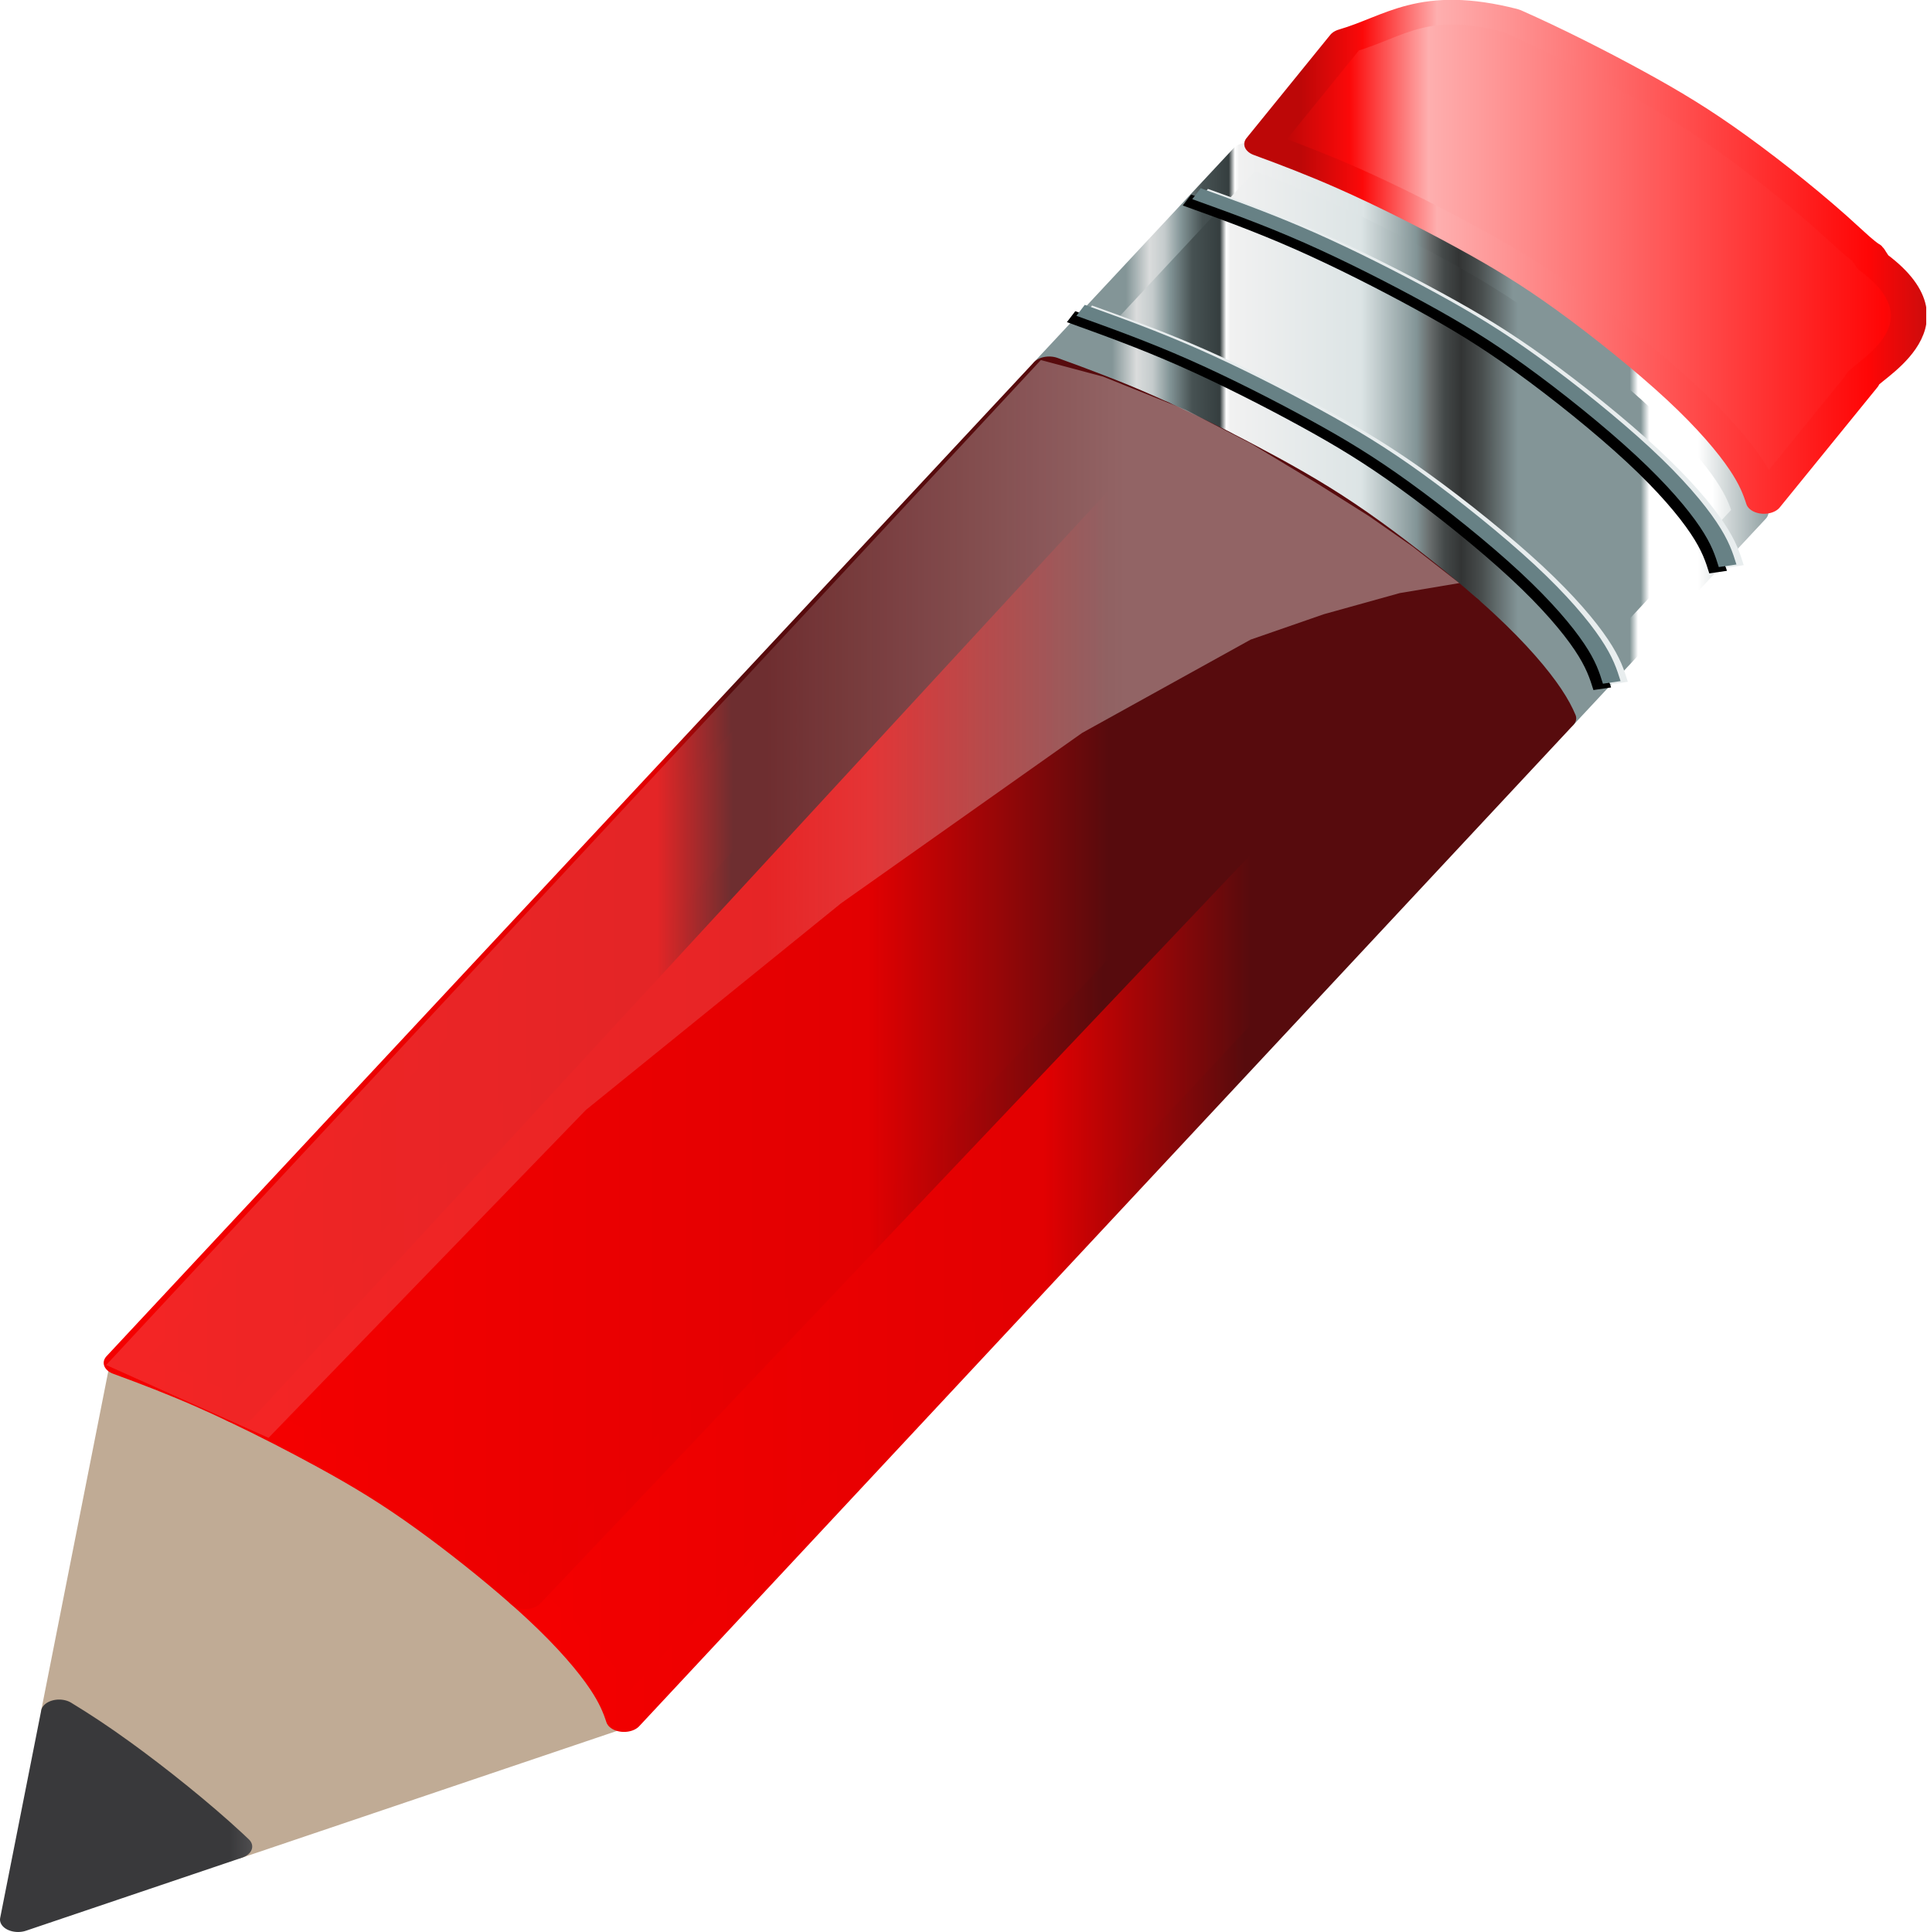
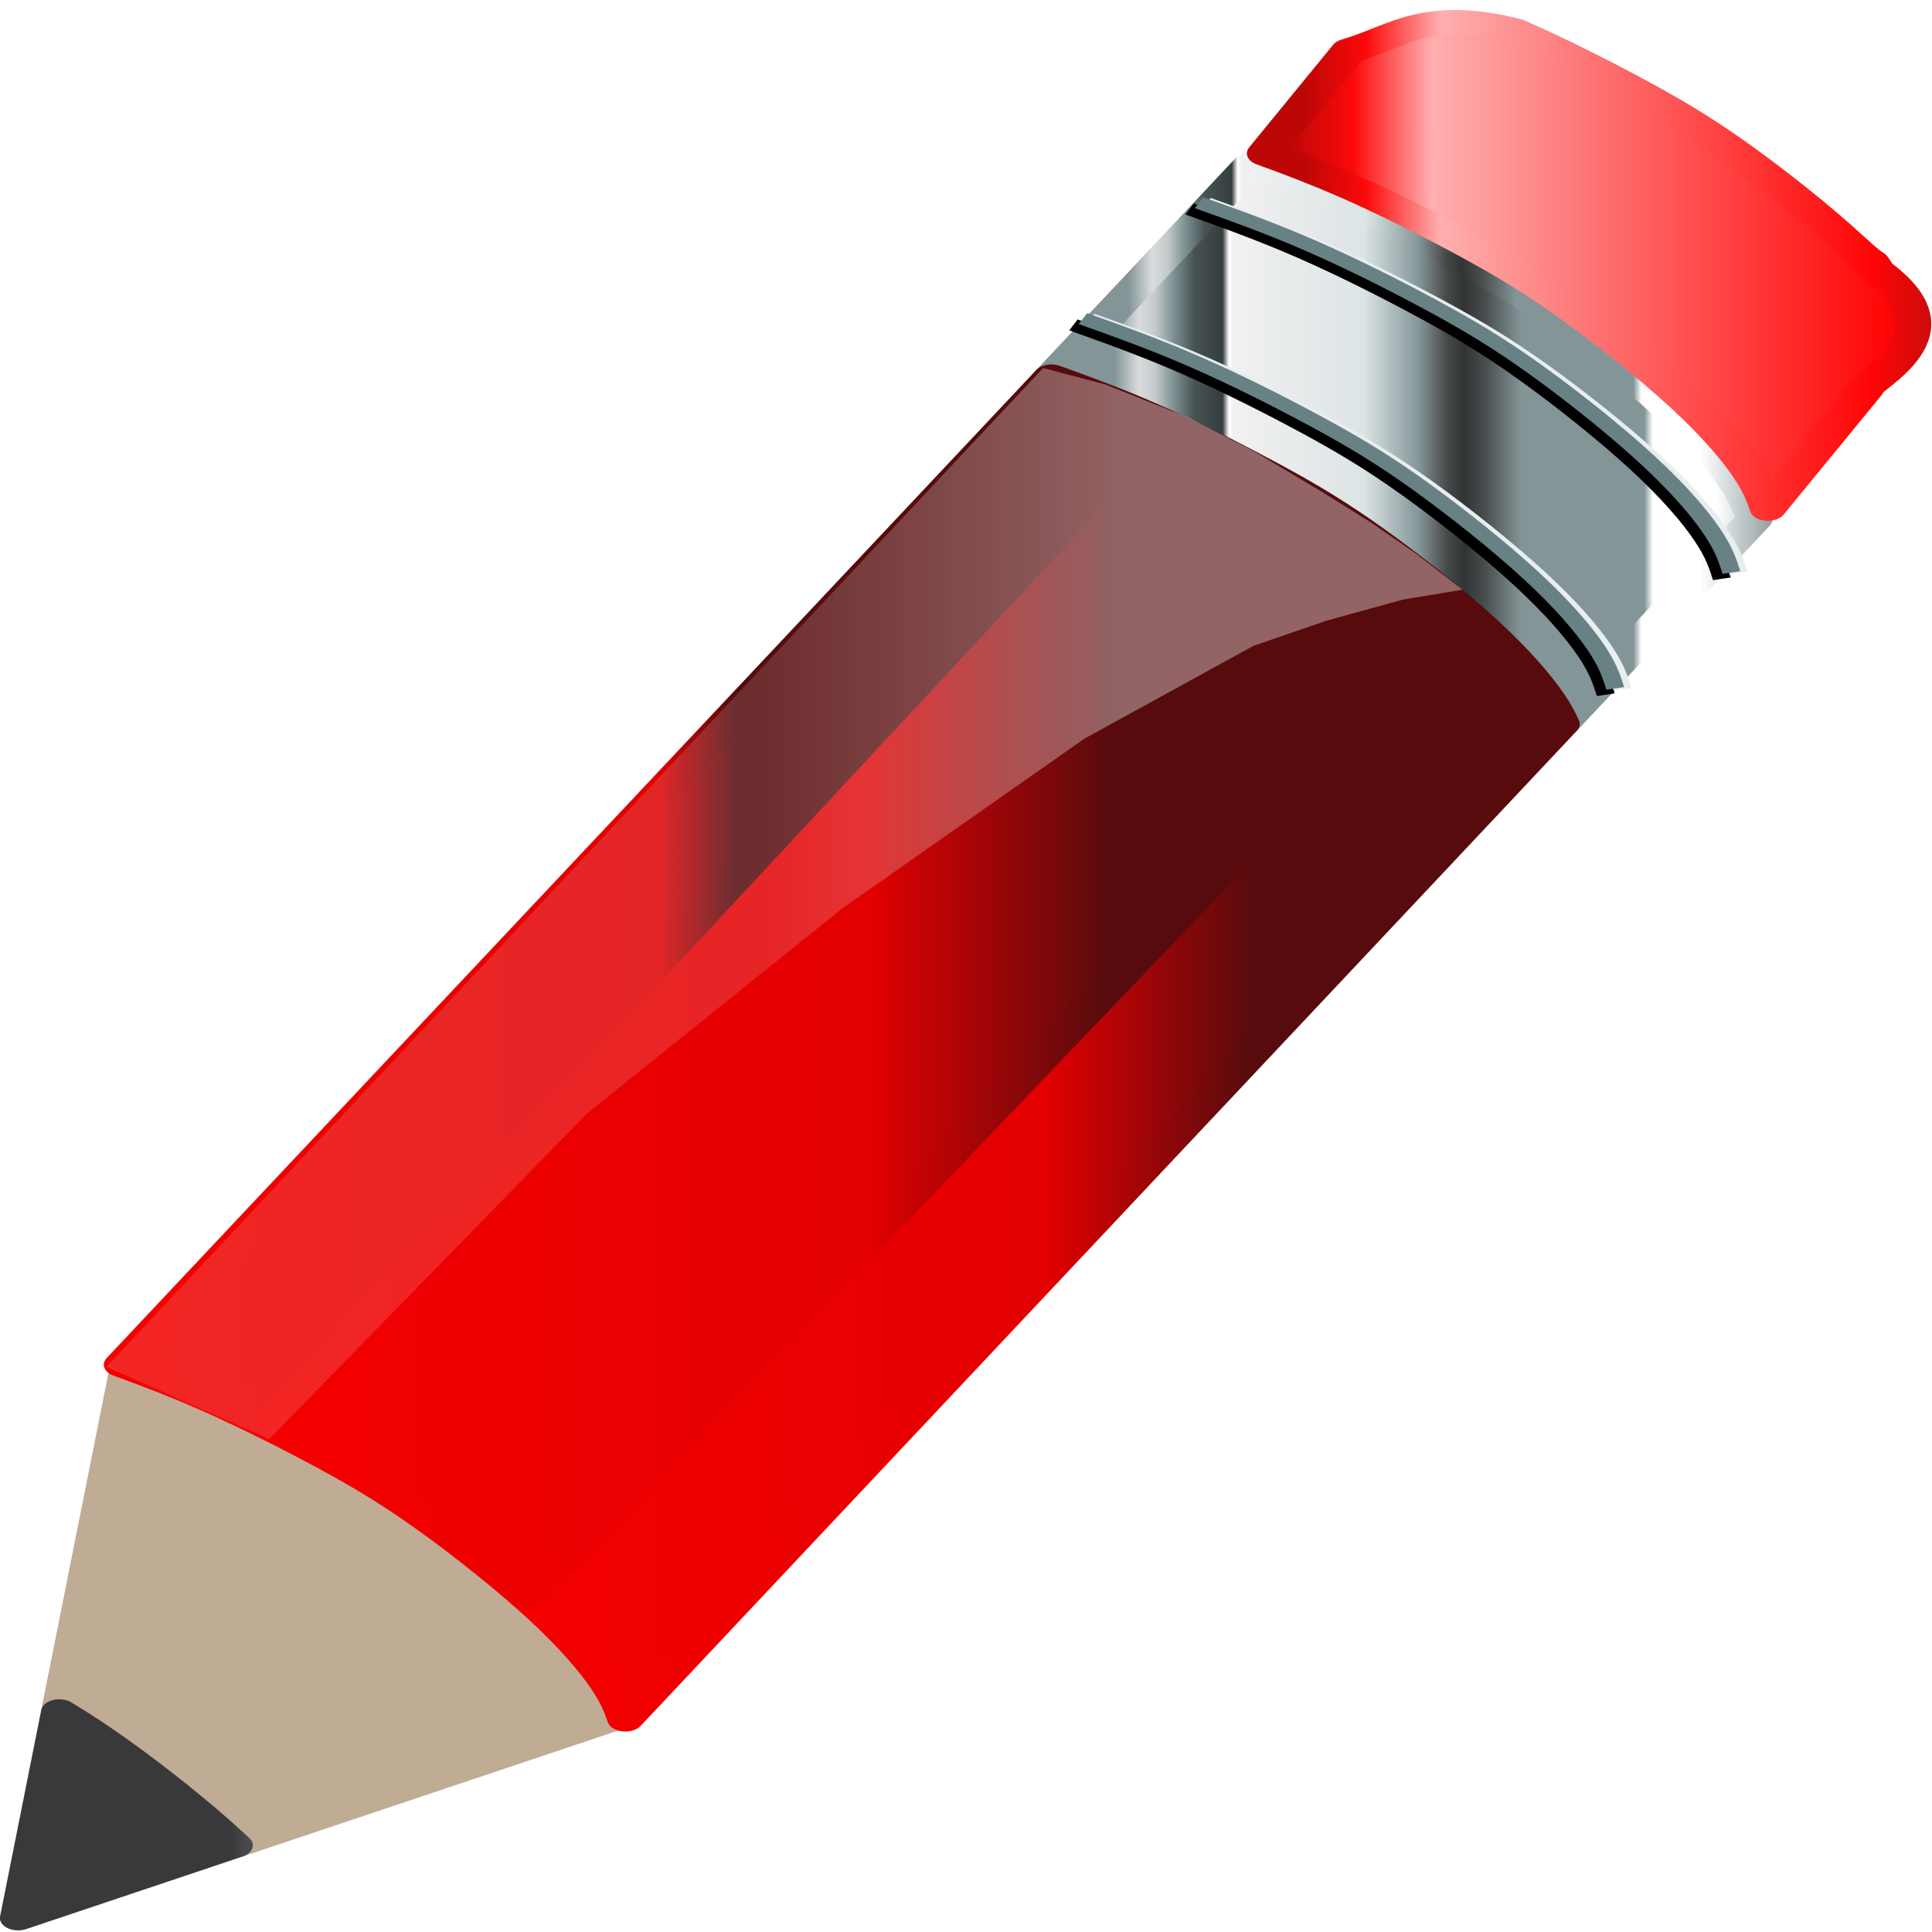
- <svg xmlns="http://www.w3.org/2000/svg" x="0" y="0" width="48" height="48.154" overflow="hidden" viewBox="0, 0, 47.961, 48.115" preserveAspectRatio="xMidYMid" font-size="0px" id="svg" xml:space="preserve" version="1.1">
-   <g stroke-width="1" transform="matrix(0.4493786, 0, 0, 0.3080238, -7.339858E-06, -0.0031337)" id="g205" xml:space="preserve">
-     <linearGradient x1="36.584" y1="122.994" x2="71.834" y2="122.994" gradientUnits="userSpaceOnUse" gradientTransform="matrix(0.8997998, 0, 0, 1.111376, 0.00538801, -2.445355)" id="SVGID_Stroke1_" xml:space="preserve">
+ <svg xmlns="http://www.w3.org/2000/svg" x="0" y="0" width="48" height="48" overflow="hidden" viewBox="0, 0, 48, 48" preserveAspectRatio="xMidYMid" font-size="0px" id="svg" xml:space="preserve" version="1.1">
+   <g stroke-width="1.004" transform="matrix(0.4493786, 0, 0, 0.3054036, -7.339858E-06, 0.2499006)" id="g205" xml:space="preserve">
+     <linearGradient x1="36.584" y1="122.994" x2="71.834" y2="122.994" gradientUnits="userSpaceOnUse" gradientTransform="matrix(0.8997998, 0, 0, 1.120911, 0.00538801, -3.294859)" id="SVGID_Stroke1_" xml:space="preserve">
      <stop offset="21.121%" stop-color="#C0AB95" stop-opacity="1" id="stop2" xml:space="preserve" />
      <stop offset="57.328%" stop-color="#F2D7BA" stop-opacity="1" id="stop4" xml:space="preserve" />
      <stop offset="84.052%" stop-color="#C0AB95" stop-opacity="1" id="stop6" xml:space="preserve" />
    </linearGradient>
-     <linearGradient x1="37.597" y1="123.308" x2="75.055" y2="123.308" gradientUnits="userSpaceOnUse" gradientTransform="matrix(0.8997998, 0, 0, 1.111376, 0.00538801, -2.445355)" id="SVGID_Fill1_" xml:space="preserve">
+     <linearGradient x1="37.597" y1="123.308" x2="75.055" y2="123.308" gradientUnits="userSpaceOnUse" gradientTransform="matrix(0.8997998, 0, 0, 1.120911, 0.00538801, -3.294859)" id="SVGID_Fill1_" xml:space="preserve">
      <stop offset="21.121%" stop-color="#C0AB95" stop-opacity="1" id="stop9" xml:space="preserve" />
      <stop offset="57.328%" stop-color="#F2D7BA" stop-opacity="1" id="stop11" xml:space="preserve" />
      <stop offset="84.052%" stop-color="#C0AB95" stop-opacity="1" id="stop13" xml:space="preserve" />
    </linearGradient>
-     <path d="M6.455 141.513 C8.457 143.623 10.854 146.428 12.627 148.83 C12.746 148.99 12.861 149.15 12.975 149.307 L34.303 138.784 C34.132 138.069 33.893 137.277 33.397 136.198 C32.723 134.731 31.574 132.733 29.801 130.331 C28.028 127.93 25.631 125.125 23.63 123.014 C21.628 120.903 20.021 119.486 17.996 117.871 C15.97 116.256 13.524 114.441 11.295 113.004 C9.808 112.046 8.416 111.256 7.057 110.521 L3.276 138.423 C4.308 139.338 5.318 140.313 6.455 141.513 z" stroke="url(#SVGID_Stroke1_)" stroke-width="2" stroke-linejoin="round" id="path16" xml:space="preserve" connector-curvature="0" style="fill:url(#SVGID_Fill1_);" />
-     <linearGradient x1="14.729" y1="129.555" x2="30.21" y2="129.555" gradientUnits="userSpaceOnUse" gradientTransform="matrix(0.8622764, 0, 0, 1.159739, 0.00538801, -2.445355)" id="SVGID_Stroke2_" xml:space="preserve">
+     <path d="M6.455 141.513 C8.457 143.623 10.854 146.428 12.627 148.83 C12.746 148.99 12.861 149.15 12.975 149.307 L34.303 138.784 C34.132 138.069 33.893 137.277 33.397 136.198 C32.723 134.731 31.574 132.733 29.801 130.331 C28.028 127.93 25.631 125.125 23.63 123.014 C21.628 120.903 20.021 119.486 17.996 117.871 C15.97 116.256 13.524 114.441 11.295 113.004 C9.808 112.046 8.416 111.256 7.057 110.521 L3.276 138.423 C4.308 139.338 5.318 140.313 6.455 141.513 z" stroke="url(#SVGID_Stroke1_)" stroke-width="2.009" stroke-linejoin="round" id="path16" xml:space="preserve" connector-curvature="0" style="fill:url(#SVGID_Fill1_);" />
+     <linearGradient x1="14.729" y1="129.555" x2="30.21" y2="129.555" gradientUnits="userSpaceOnUse" gradientTransform="matrix(0.8622764, 0, 0, 1.169689, 0.00538801, -3.294859)" id="SVGID_Stroke2_" xml:space="preserve">
      <stop offset="0%" stop-color="#39393B" stop-opacity="1" id="stop18" xml:space="preserve" />
      <stop offset="52.586%" stop-color="#AFABAB" stop-opacity="1" id="stop20" xml:space="preserve" />
      <stop offset="100%" stop-color="#39393B" stop-opacity="1" id="stop22" xml:space="preserve" />
    </linearGradient>
-     <linearGradient x1="15.836" y1="129.906" x2="33.779" y2="129.906" gradientUnits="userSpaceOnUse" gradientTransform="matrix(0.8622764, 0, 0, 1.159739, 0.00538801, -2.445355)" id="SVGID_Fill2_" xml:space="preserve">
+     <linearGradient x1="15.836" y1="129.906" x2="33.779" y2="129.906" gradientUnits="userSpaceOnUse" gradientTransform="matrix(0.8622764, 0, 0, 1.169689, 0.00538801, -3.294859)" id="SVGID_Fill2_" xml:space="preserve">
      <stop offset="0%" stop-color="#39393B" stop-opacity="1" id="stop25" xml:space="preserve" />
      <stop offset="53.448%" stop-color="#AFABAB" stop-opacity="1" id="stop27" xml:space="preserve" />
      <stop offset="100%" stop-color="#39393B" stop-opacity="1" id="stop29" xml:space="preserve" />
    </linearGradient>
-     <path d="M3.276 138.423 L1 155.215 L12.975 149.307 C12.861 149.15 12.746 148.99 12.627 148.83 C10.854 146.428 8.457 143.623 6.455 141.513 C5.318 140.313 4.308 139.338 3.276 138.423 z" stroke="url(#SVGID_Stroke2_)" stroke-width="2" stroke-linejoin="round" id="path32" xml:space="preserve" connector-curvature="0" style="fill:url(#SVGID_Fill2_);" />
-     <linearGradient x1="65.245" y1="23.113" x2="106.79" y2="23.113" gradientUnits="userSpaceOnUse" gradientTransform="matrix(0.9268574, 0, 0, 1.078931, 0.00538801, -2.445355)" id="SVGID_Stroke3_" xml:space="preserve">
+     <path d="M3.276 138.423 L1 155.215 L12.975 149.307 C12.861 149.15 12.746 148.99 12.627 148.83 C10.854 146.428 8.457 143.623 6.455 141.513 C5.318 140.313 4.308 139.338 3.276 138.423 z" stroke="url(#SVGID_Stroke2_)" stroke-width="2.009" stroke-linejoin="round" id="path32" xml:space="preserve" connector-curvature="0" style="fill:url(#SVGID_Fill2_);" />
+     <linearGradient x1="65.245" y1="23.113" x2="106.79" y2="23.113" gradientUnits="userSpaceOnUse" gradientTransform="matrix(0.9268574, 0, 0, 1.088188, 0.00538801, -3.294859)" id="SVGID_Stroke3_" xml:space="preserve">
      <stop offset="4.978%" stop-color="#839597" stop-opacity="1" id="stop34" xml:space="preserve" />
      <stop offset="8.346%" stop-color="#DADCDC" stop-opacity="1" id="stop36" xml:space="preserve" />
      <stop offset="10.542%" stop-color="#C4CBCC" stop-opacity="1" id="stop38" xml:space="preserve" />
      <stop offset="12.884%" stop-color="#839597" stop-opacity="1" id="stop40" xml:space="preserve" />
      <stop offset="15.959%" stop-color="#475253" stop-opacity="1" id="stop42" xml:space="preserve" />
      <stop offset="19.766%" stop-color="#353E3F" stop-opacity="1" id="stop44" xml:space="preserve" />
      <stop offset="20.644%" stop-color="#FFFFFF" stop-opacity="1" id="stop46" xml:space="preserve" />
      <stop offset="21.23%" stop-color="#F1F1F1" stop-opacity="1" id="stop48" xml:space="preserve" />
      <stop offset="39.092%" stop-color="#DCE4E5" stop-opacity="1" id="stop50" xml:space="preserve" />
      <stop offset="46.706%" stop-color="#839597" stop-opacity="1" id="stop52" xml:space="preserve" />
      <stop offset="48.609%" stop-color="#676C6C" stop-opacity="1" id="stop54" xml:space="preserve" />
      <stop offset="50.512%" stop-color="#444949" stop-opacity="1" id="stop56" xml:space="preserve" />
      <stop offset="52.855%" stop-color="#323434" stop-opacity="1" id="stop58" xml:space="preserve" />
      <stop offset="55.637%" stop-color="#484D4D" stop-opacity="1" id="stop60" xml:space="preserve" />
      <stop offset="60.615%" stop-color="#839597" stop-opacity="1" id="stop62" xml:space="preserve" />
      <stop offset="77.452%" stop-color="#839597" stop-opacity="1" id="stop64" xml:space="preserve" />
      <stop offset="78.624%" stop-color="#FFFFFF" stop-opacity="1" id="stop66" xml:space="preserve" />
      <stop offset="87.262%" stop-color="#FFFFFF" stop-opacity="1" id="stop68" xml:space="preserve" />
      <stop offset="98.536%" stop-color="#839597" stop-opacity="1" id="stop70" xml:space="preserve" />
    </linearGradient>
-     <linearGradient x1="64.297" y1="22.691" x2="107.912" y2="22.691" gradientUnits="userSpaceOnUse" gradientTransform="matrix(0.9268574, 0, 0, 1.078931, 0.00538801, -2.445355)" id="SVGID_Fill3_" xml:space="preserve">
+     <linearGradient x1="64.297" y1="22.691" x2="107.912" y2="22.691" gradientUnits="userSpaceOnUse" gradientTransform="matrix(0.9268574, 0, 0, 1.088188, 0.00538801, -3.294859)" id="SVGID_Fill3_" xml:space="preserve">
      <stop offset="4.978%" stop-color="#839597" stop-opacity="1" id="stop73" xml:space="preserve" />
      <stop offset="8.346%" stop-color="#DADCDC" stop-opacity="1" id="stop75" xml:space="preserve" />
      <stop offset="10.542%" stop-color="#C4CBCC" stop-opacity="1" id="stop77" xml:space="preserve" />
      <stop offset="12.884%" stop-color="#839597" stop-opacity="1" id="stop79" xml:space="preserve" />
      <stop offset="15.959%" stop-color="#475253" stop-opacity="1" id="stop81" xml:space="preserve" />
      <stop offset="19.766%" stop-color="#353E3F" stop-opacity="1" id="stop83" xml:space="preserve" />
      <stop offset="20.644%" stop-color="#FFFFFF" stop-opacity="1" id="stop85" xml:space="preserve" />
      <stop offset="21.23%" stop-color="#F1F1F1" stop-opacity="1" id="stop87" xml:space="preserve" />
      <stop offset="39.092%" stop-color="#DCE4E5" stop-opacity="1" id="stop89" xml:space="preserve" />
      <stop offset="46.706%" stop-color="#839597" stop-opacity="1" id="stop91" xml:space="preserve" />
      <stop offset="48.609%" stop-color="#676C6C" stop-opacity="1" id="stop93" xml:space="preserve" />
      <stop offset="50.512%" stop-color="#444949" stop-opacity="1" id="stop95" xml:space="preserve" />
      <stop offset="52.855%" stop-color="#323434" stop-opacity="1" id="stop97" xml:space="preserve" />
      <stop offset="55.637%" stop-color="#484D4D" stop-opacity="1" id="stop99" xml:space="preserve" />
      <stop offset="60.615%" stop-color="#839597" stop-opacity="1" id="stop101" xml:space="preserve" />
      <stop offset="77.452%" stop-color="#839597" stop-opacity="1" id="stop103" xml:space="preserve" />
      <stop offset="78.624%" stop-color="#FFFFFF" stop-opacity="1" id="stop105" xml:space="preserve" />
      <stop offset="87.262%" stop-color="#FFFFFF" stop-opacity="1" id="stop107" xml:space="preserve" />
      <stop offset="98.536%" stop-color="#839597" stop-opacity="1" id="stop109" xml:space="preserve" />
    </linearGradient>
-     <path d="M63.484 32.913 C65.714 34.349 68.159 36.164 70.185 37.779 C72.211 39.395 73.817 40.812 75.819 42.922 C77.821 45.033 80.218 47.838 81.991 50.239 C83.763 52.641 84.912 54.64 85.586 56.106 C85.947 56.891 86.172 57.524 86.334 58.086 L96.987 41.425 C96.806 40.605 96.579 39.732 95.994 38.46 C95.319 36.993 94.171 34.994 92.398 32.593 C90.625 30.191 88.228 27.387 86.226 25.276 C84.225 23.165 82.618 21.748 80.592 20.133 C78.566 18.517 76.121 16.702 73.892 15.266 C72.235 14.198 70.697 13.339 69.19 12.534 L58.13 29.834 C59.847 30.741 61.587 31.69 63.484 32.913 z" stroke="url(#SVGID_Stroke3_)" stroke-width="2" stroke-linejoin="round" id="path112" xml:space="preserve" connector-curvature="0" style="fill:url(#SVGID_Fill3_);" />
-     <linearGradient x1="37.782" y1="62.612" x2="110.824" y2="62.612" gradientUnits="userSpaceOnUse" gradientTransform="matrix(0.8025047, 0, 0, 1.246118, 0.00538801, -2.445355)" id="SVGID_Stroke4_" xml:space="preserve">
+     <path d="M63.484 32.913 C65.714 34.349 68.159 36.164 70.185 37.779 C72.211 39.395 73.817 40.812 75.819 42.922 C77.821 45.033 80.218 47.838 81.991 50.239 C83.763 52.641 84.912 54.64 85.586 56.106 C85.947 56.891 86.172 57.524 86.334 58.086 L96.987 41.425 C96.806 40.605 96.579 39.732 95.994 38.46 C95.319 36.993 94.171 34.994 92.398 32.593 C90.625 30.191 88.228 27.387 86.226 25.276 C84.225 23.165 82.618 21.748 80.592 20.133 C78.566 18.517 76.121 16.702 73.892 15.266 C72.235 14.198 70.697 13.339 69.19 12.534 L58.13 29.834 C59.847 30.741 61.587 31.69 63.484 32.913 z" stroke="url(#SVGID_Stroke3_)" stroke-width="2.009" stroke-linejoin="round" id="path112" xml:space="preserve" connector-curvature="0" style="fill:url(#SVGID_Fill3_);" />
+     <linearGradient x1="37.782" y1="62.612" x2="110.824" y2="62.612" gradientUnits="userSpaceOnUse" gradientTransform="matrix(0.8025047, 0, 0, 1.256809, 0.00538801, -3.294859)" id="SVGID_Stroke4_" xml:space="preserve">
      <stop offset="0%" stop-color="#F40000" stop-opacity="1" id="stop114" xml:space="preserve" />
      <stop offset="46.983%" stop-color="#E20001" stop-opacity="1" id="stop116" xml:space="preserve" />
      <stop offset="65.948%" stop-color="#570B0D" stop-opacity="1" id="stop118" xml:space="preserve" />
    </linearGradient>
-     <linearGradient x1="36.589" y1="62.326" x2="112.069" y2="62.326" gradientUnits="userSpaceOnUse" gradientTransform="matrix(0.8025047, 0, 0, 1.246118, 0.00538801, -2.445355)" id="SVGID_Fill4_" xml:space="preserve">
+     <linearGradient x1="36.589" y1="62.326" x2="112.069" y2="62.326" gradientUnits="userSpaceOnUse" gradientTransform="matrix(0.8025047, 0, 0, 1.256809, 0.00538801, -3.294859)" id="SVGID_Fill4_" xml:space="preserve">
      <stop offset="0%" stop-color="#F40000" stop-opacity="1" id="stop121" xml:space="preserve" />
      <stop offset="46.983%" stop-color="#E20001" stop-opacity="1" id="stop123" xml:space="preserve" />
      <stop offset="65.948%" stop-color="#570B0D" stop-opacity="1" id="stop125" xml:space="preserve" />
    </linearGradient>
-     <path d="M30.005 130.288 C31.777 132.689 32.926 134.688 33.601 136.154 C34.166 137.385 34.398 138.242 34.575 139.038 L86.334 58.086 C86.172 57.524 85.947 56.891 85.586 56.106 C84.912 54.64 83.763 52.641 81.991 50.239 C81.712 49.863 81.419 49.477 81.114 49.084 L29.104 129.101 C29.418 129.504 29.719 129.901 30.005 130.288 z" stroke="url(#SVGID_Stroke4_)" stroke-width="2" stroke-linejoin="round" id="path128" xml:space="preserve" connector-curvature="0" style="fill:url(#SVGID_Fill4_);" />
-     <linearGradient x1="18.827" y1="51.99" x2="99.806" y2="51.99" gradientUnits="userSpaceOnUse" gradientTransform="matrix(0.8458753, 0, 0, 1.182226, 0.00538801, -2.445355)" id="SVGID_Stroke5_" xml:space="preserve">
+     <path d="M30.005 130.288 C31.777 132.689 32.926 134.688 33.601 136.154 C34.166 137.385 34.398 138.242 34.575 139.038 L86.334 58.086 C86.172 57.524 85.947 56.891 85.586 56.106 C84.912 54.64 83.763 52.641 81.991 50.239 C81.712 49.863 81.419 49.477 81.114 49.084 L29.104 129.101 C29.418 129.504 29.719 129.901 30.005 130.288 z" stroke="url(#SVGID_Stroke4_)" stroke-width="2.009" stroke-linejoin="round" id="path128" xml:space="preserve" connector-curvature="0" style="fill:url(#SVGID_Fill4_);" />
+     <linearGradient x1="18.827" y1="51.99" x2="99.806" y2="51.99" gradientUnits="userSpaceOnUse" gradientTransform="matrix(0.8458753, 0, 0, 1.192369, 0.00538801, -3.294859)" id="SVGID_Stroke5_" xml:space="preserve">
      <stop offset="0%" stop-color="#F40000" stop-opacity="1" id="stop130" xml:space="preserve" />
      <stop offset="46.983%" stop-color="#E20001" stop-opacity="1" id="stop132" xml:space="preserve" />
      <stop offset="65.948%" stop-color="#570B0D" stop-opacity="1" id="stop134" xml:space="preserve" />
    </linearGradient>
-     <linearGradient x1="17.741" y1="51.641" x2="100.985" y2="51.641" gradientUnits="userSpaceOnUse" gradientTransform="matrix(0.8458753, 0, 0, 1.182226, 0.00538801, -2.445355)" id="SVGID_Fill5_" xml:space="preserve">
+     <linearGradient x1="17.741" y1="51.641" x2="100.985" y2="51.641" gradientUnits="userSpaceOnUse" gradientTransform="matrix(0.8458753, 0, 0, 1.192369, 0.00538801, -3.294859)" id="SVGID_Fill5_" xml:space="preserve">
      <stop offset="0%" stop-color="#F40000" stop-opacity="1" id="stop137" xml:space="preserve" />
      <stop offset="46.983%" stop-color="#E20001" stop-opacity="1" id="stop139" xml:space="preserve" />
      <stop offset="65.948%" stop-color="#570B0D" stop-opacity="1" id="stop141" xml:space="preserve" />
    </linearGradient>
-     <path d="M18.199 117.828 C20.225 119.443 21.831 120.86 23.833 122.971 C25.512 124.741 27.47 127.001 29.104 129.101 L81.114 49.084 C79.476 46.975 77.507 44.702 75.819 42.922 C73.817 40.812 72.211 39.395 70.185 37.779 C68.374 36.336 66.229 34.733 64.202 33.383 L13.184 114.089 C14.913 115.284 16.675 116.612 18.199 117.828 z" stroke="url(#SVGID_Stroke5_)" stroke-width="2" stroke-linejoin="round" id="path144" xml:space="preserve" connector-curvature="0" style="fill:url(#SVGID_Fill5_);" />
-     <linearGradient x1="10.097" y1="45.508" x2="81.33" y2="45.508" gradientUnits="userSpaceOnUse" gradientTransform="matrix(0.8301755, 0, 0, 1.204583, 0.00538801, -2.445355)" id="SVGID_Stroke6_" xml:space="preserve">
+     <path d="M18.199 117.828 C20.225 119.443 21.831 120.86 23.833 122.971 C25.512 124.741 27.47 127.001 29.104 129.101 L81.114 49.084 C79.476 46.975 77.507 44.702 75.819 42.922 C73.817 40.812 72.211 39.395 70.185 37.779 C68.374 36.336 66.229 34.733 64.202 33.383 L13.184 114.089 C14.913 115.284 16.675 116.612 18.199 117.828 z" stroke="url(#SVGID_Stroke5_)" stroke-width="2.009" stroke-linejoin="round" id="path144" xml:space="preserve" connector-curvature="0" style="fill:url(#SVGID_Fill5_);" />
+     <linearGradient x1="10.097" y1="45.508" x2="81.33" y2="45.508" gradientUnits="userSpaceOnUse" gradientTransform="matrix(0.8301755, 0, 0, 1.214918, 0.00538801, -3.294859)" id="SVGID_Stroke6_" xml:space="preserve">
      <stop offset="0%" stop-color="#F40000" stop-opacity="1" id="stop146" xml:space="preserve" />
      <stop offset="47.414%" stop-color="#E20001" stop-opacity="1" id="stop148" xml:space="preserve" />
      <stop offset="54.31%" stop-color="#570B0D" stop-opacity="1" id="stop150" xml:space="preserve" />
    </linearGradient>
-     <linearGradient x1="8.962" y1="45.17" x2="82.548" y2="45.17" gradientUnits="userSpaceOnUse" gradientTransform="matrix(0.8301755, 0, 0, 1.204583, 0.00538801, -2.445355)" id="SVGID_Fill6_" xml:space="preserve">
+     <linearGradient x1="8.962" y1="45.17" x2="82.548" y2="45.17" gradientUnits="userSpaceOnUse" gradientTransform="matrix(0.8301755, 0, 0, 1.214918, 0.00538801, -3.294859)" id="SVGID_Fill6_" xml:space="preserve">
      <stop offset="0%" stop-color="#F40000" stop-opacity="1" id="stop153" xml:space="preserve" />
      <stop offset="47.414%" stop-color="#E20001" stop-opacity="1" id="stop155" xml:space="preserve" />
      <stop offset="54.31%" stop-color="#570B0D" stop-opacity="1" id="stop157" xml:space="preserve" />
    </linearGradient>
-     <path d="M64.202 33.383 C63.961 33.222 63.721 33.065 63.484 32.913 C61.587 31.69 59.847 30.741 58.13 29.834 L6.745 110.201 C8.269 111.015 9.823 111.881 11.498 112.961 C12.05 113.316 12.616 113.695 13.184 114.089 z" stroke="url(#SVGID_Stroke6_)" stroke-width="2" stroke-linejoin="round" id="path160" xml:space="preserve" connector-curvature="0" style="fill:url(#SVGID_Fill6_);" />
-     <linearGradient x1="10.257" y1="49.034" x2="91.91" y2="49.034" gradientUnits="userSpaceOnUse" gradientTransform="matrix(0.9274771, 0, 0, 1.078211, 0.00538801, -2.445355)" id="SVGID_Fill7_" xml:space="preserve">
+     <path d="M64.202 33.383 C63.961 33.222 63.721 33.065 63.484 32.913 C61.587 31.69 59.847 30.741 58.13 29.834 L6.745 110.201 C8.269 111.015 9.823 111.881 11.498 112.961 C12.05 113.316 12.616 113.695 13.184 114.089 z" stroke="url(#SVGID_Stroke6_)" stroke-width="2.009" stroke-linejoin="round" id="path160" xml:space="preserve" connector-curvature="0" style="fill:url(#SVGID_Fill6_);" />
+     <linearGradient x1="10.257" y1="49.034" x2="91.91" y2="49.034" gradientUnits="userSpaceOnUse" gradientTransform="matrix(0.9274771, 0, 0, 1.087462, 0.00538801, -3.294859)" id="SVGID_Fill7_" xml:space="preserve">
      <stop offset="43.535%" stop-color="#EEEBEB" stop-opacity="0.157" id="stop162" xml:space="preserve" />
      <stop offset="69.828%" stop-color="#EEEEEE" stop-opacity="0.392" id="stop164" xml:space="preserve" />
    </linearGradient>
-     <path d="M57.672 29.121 L5.881 110.374 L14.877 116.264 L32.458 89.758 L46.594 73.05 L59.96 59.265 L69.295 51.724 L73.353 49.669 L77.554 47.963 L80.855 47.154 L78.272 44.206 L75.839 41.727 L73.04 39.153 L69.361 35.916 L65.713 33.156 L61.11 30.458 z" stroke-width="0.2" stroke-linejoin="round" id="path167" xml:space="preserve" connector-curvature="0" style="fill:url(#SVGID_Fill7_);" />
-     <path d="M59.346 25.613 C61.359 26.672 63.373 27.73 65.602 29.166 C67.831 30.603 70.276 32.418 72.302 34.033 C74.328 35.649 75.935 37.066 77.936 39.176 C79.938 41.287 82.335 44.092 84.108 46.493 C85.881 48.895 87.029 50.893 87.704 52.36 C88.378 53.827 88.577 54.762 88.777 55.697" stroke="#000000" stroke-width="1" stroke-linejoin="round" id="path169" xml:space="preserve" connector-curvature="0" style="fill:none;" />
-     <path d="M60.274 25.154 C62.287 26.213 64.3 27.271 66.53 28.708 C68.759 30.144 71.205 31.959 73.231 33.574 C75.256 35.19 76.863 36.607 78.864 38.718 C80.866 40.828 83.263 43.633 85.036 46.034 C86.809 48.436 87.958 50.434 88.632 51.901 C89.306 53.368 89.506 54.303 89.705 55.238" stroke="#E8EDEE" stroke-width="1" stroke-linejoin="round" id="path171" xml:space="preserve" connector-curvature="0" style="fill:none;" />
-     <path d="M59.872 25.101 C61.885 26.159 63.898 27.217 66.127 28.654 C68.356 30.09 70.802 31.905 72.828 33.521 C74.854 35.136 76.46 36.553 78.462 38.664 C80.464 40.775 82.861 43.579 84.634 45.981 C86.406 48.383 87.555 50.381 88.229 51.848 C88.903 53.314 89.103 54.249 89.303 55.184" stroke="#678185" stroke-width="1" stroke-linejoin="round" id="path173" xml:space="preserve" connector-curvature="0" style="fill:none;" />
-     <path d="M65.767 16.182 C67.78 17.241 69.793 18.299 72.022 19.735 C74.252 21.172 76.697 22.987 78.723 24.602 C80.749 26.218 82.355 27.635 84.357 29.746 C86.359 31.856 88.756 34.661 90.528 37.062 C92.302 39.464 93.45 41.463 94.124 42.929 C94.799 44.396 94.998 45.331 95.197 46.266" stroke="#000000" stroke-width="1" stroke-linejoin="round" id="path175" xml:space="preserve" connector-curvature="0" style="fill:none;" />
-     <path d="M66.695 15.725 C68.708 16.783 70.721 17.841 72.951 19.278 C75.18 20.715 77.626 22.529 79.651 24.145 C81.677 25.76 83.284 27.177 85.285 29.288 C87.287 31.399 89.684 34.203 91.457 36.605 C93.23 39.007 94.379 41.005 95.053 42.472 C95.727 43.938 95.927 44.873 96.126 45.809" stroke="#E8EDEE" stroke-width="1" stroke-linejoin="round" id="path177" xml:space="preserve" connector-curvature="0" style="fill:none;" />
-     <path d="M66.293 15.671 C68.305 16.729 70.319 17.787 72.548 19.224 C74.777 20.66 77.223 22.475 79.249 24.091 C81.274 25.706 82.881 27.123 84.883 29.234 C86.885 31.345 89.281 34.149 91.054 36.551 C92.827 38.952 93.976 40.951 94.65 42.418 C95.324 43.884 95.524 44.819 95.723 45.755" stroke="#678185" stroke-width="1" stroke-linejoin="round" id="path179" xml:space="preserve" connector-curvature="0" style="fill:none;" />
-     <linearGradient x1="75.585" y1="9.62" x2="113.975" y2="9.62" gradientUnits="userSpaceOnUse" gradientTransform="matrix(0.9536728, 0, 0, 1.048594, 0.00538801, -2.445355)" id="SVGID_Stroke7_" xml:space="preserve">
+     <path d="M57.672 29.121 L5.881 110.374 L14.877 116.264 L32.458 89.758 L46.594 73.05 L59.96 59.265 L69.295 51.724 L73.353 49.669 L77.554 47.963 L80.855 47.154 L78.272 44.206 L75.839 41.727 L73.04 39.153 L69.361 35.916 L65.713 33.156 L61.11 30.458 z" stroke-width="0.201" stroke-linejoin="round" id="path167" xml:space="preserve" connector-curvature="0" style="fill:url(#SVGID_Fill7_);" />
+     <path d="M59.346 25.613 C61.359 26.672 63.373 27.73 65.602 29.166 C67.831 30.603 70.276 32.418 72.302 34.033 C74.328 35.649 75.935 37.066 77.936 39.176 C79.938 41.287 82.335 44.092 84.108 46.493 C85.881 48.895 87.029 50.893 87.704 52.36 C88.378 53.827 88.577 54.762 88.777 55.697" stroke="#000000" stroke-width="1.004" stroke-linejoin="round" id="path169" xml:space="preserve" connector-curvature="0" style="fill:none;" />
+     <path d="M60.274 25.154 C62.287 26.213 64.3 27.271 66.53 28.708 C68.759 30.144 71.205 31.959 73.231 33.574 C75.256 35.19 76.863 36.607 78.864 38.718 C80.866 40.828 83.263 43.633 85.036 46.034 C86.809 48.436 87.958 50.434 88.632 51.901 C89.306 53.368 89.506 54.303 89.705 55.238" stroke="#E8EDEE" stroke-width="1.004" stroke-linejoin="round" id="path171" xml:space="preserve" connector-curvature="0" style="fill:none;" />
+     <path d="M59.872 25.101 C61.885 26.159 63.898 27.217 66.127 28.654 C68.356 30.09 70.802 31.905 72.828 33.521 C74.854 35.136 76.46 36.553 78.462 38.664 C80.464 40.775 82.861 43.579 84.634 45.981 C86.406 48.383 87.555 50.381 88.229 51.848 C88.903 53.314 89.103 54.249 89.303 55.184" stroke="#678185" stroke-width="1.004" stroke-linejoin="round" id="path173" xml:space="preserve" connector-curvature="0" style="fill:none;" />
+     <path d="M65.767 16.182 C67.78 17.241 69.793 18.299 72.022 19.735 C74.252 21.172 76.697 22.987 78.723 24.602 C80.749 26.218 82.355 27.635 84.357 29.746 C86.359 31.856 88.756 34.661 90.528 37.062 C92.302 39.464 93.45 41.463 94.124 42.929 C94.799 44.396 94.998 45.331 95.197 46.266" stroke="#000000" stroke-width="1.004" stroke-linejoin="round" id="path175" xml:space="preserve" connector-curvature="0" style="fill:none;" />
+     <path d="M66.695 15.725 C68.708 16.783 70.721 17.841 72.951 19.278 C75.18 20.715 77.626 22.529 79.651 24.145 C81.677 25.76 83.284 27.177 85.285 29.288 C87.287 31.399 89.684 34.203 91.457 36.605 C93.23 39.007 94.379 41.005 95.053 42.472 C95.727 43.938 95.927 44.873 96.126 45.809" stroke="#E8EDEE" stroke-width="1.004" stroke-linejoin="round" id="path177" xml:space="preserve" connector-curvature="0" style="fill:none;" />
+     <path d="M66.293 15.671 C68.305 16.729 70.319 17.787 72.548 19.224 C74.777 20.66 77.223 22.475 79.249 24.091 C81.274 25.706 82.881 27.123 84.883 29.234 C86.885 31.345 89.281 34.149 91.054 36.551 C92.827 38.952 93.976 40.951 94.65 42.418 C95.324 43.884 95.524 44.819 95.723 45.755" stroke="#678185" stroke-width="1.004" stroke-linejoin="round" id="path179" xml:space="preserve" connector-curvature="0" style="fill:none;" />
+     <linearGradient x1="75.585" y1="9.62" x2="113.975" y2="9.62" gradientUnits="userSpaceOnUse" gradientTransform="matrix(0.9536728, 0, 0, 1.05759, 0.00538801, -3.294859)" id="SVGID_Stroke7_" xml:space="preserve">
      <stop offset="0%" stop-color="#BD0707" stop-opacity="1" id="stop181" xml:space="preserve" />
      <stop offset="9.314%" stop-color="#FC0909" stop-opacity="1" id="stop183" xml:space="preserve" />
      <stop offset="20.588%" stop-color="#FEAFAF" stop-opacity="1" id="stop185" xml:space="preserve" />
      <stop offset="85.784%" stop-color="#FF0606" stop-opacity="1" id="stop187" xml:space="preserve" />
      <stop offset="100%" stop-color="#AF0F0F" stop-opacity="1" id="stop189" xml:space="preserve" />
    </linearGradient>
-     <linearGradient x1="74.664" y1="9.104" x2="115.152" y2="9.104" gradientUnits="userSpaceOnUse" gradientTransform="matrix(0.9536728, 0, 0, 1.048594, 0.00538801, -2.445355)" id="SVGID_Fill8_" xml:space="preserve">
+     <linearGradient x1="74.664" y1="9.104" x2="115.152" y2="9.104" gradientUnits="userSpaceOnUse" gradientTransform="matrix(0.9536728, 0, 0, 1.05759, 0.00538801, -3.294859)" id="SVGID_Fill8_" xml:space="preserve">
      <stop offset="0%" stop-color="#BD0707" stop-opacity="1" id="stop192" xml:space="preserve" />
      <stop offset="9.314%" stop-color="#FC0909" stop-opacity="1" id="stop194" xml:space="preserve" />
      <stop offset="20.588%" stop-color="#FEAFAF" stop-opacity="1" id="stop196" xml:space="preserve" />
      <stop offset="85.784%" stop-color="#FF0606" stop-opacity="1" id="stop198" xml:space="preserve" />
      <stop offset="100%" stop-color="#AF0F0F" stop-opacity="1" id="stop200" xml:space="preserve" />
    </linearGradient>
-     <path d="M74.643 14.391 C76.872 15.828 79.317 17.642 81.344 19.258 C83.37 20.874 84.976 22.291 86.978 24.401 C88.979 26.512 91.376 29.317 93.149 31.718 C94.922 34.12 96.071 36.118 96.745 37.585 C97.33 38.858 97.558 39.73 97.738 40.55 L103.156 30.823 C102.997 30.282 108.665 26.479 103.778 21.205 C103.104 19.738 104.006 21.406 102.233 19.005 C100.46 16.603 98.063 13.799 96.061 11.688 C94.06 9.577 92.454 8.161 90.427 6.545 C88.402 4.929 85.957 3.115 83.727 1.678 C78.827 -0.146 77.337 2.144 74.579 3.318 L69.941 11.659 C71.449 12.465 72.986 13.323 74.643 14.391 z" stroke="url(#SVGID_Stroke7_)" stroke-width="2" stroke-linejoin="round" id="path203" xml:space="preserve" connector-curvature="0" style="fill:url(#SVGID_Fill8_);" />
+     <path d="M74.643 14.391 C76.872 15.828 79.317 17.642 81.344 19.258 C83.37 20.874 84.976 22.291 86.978 24.401 C88.979 26.512 91.376 29.317 93.149 31.718 C94.922 34.12 96.071 36.118 96.745 37.585 C97.33 38.858 97.558 39.73 97.738 40.55 L103.156 30.823 C102.997 30.282 108.665 26.479 103.778 21.205 C103.104 19.738 104.006 21.406 102.233 19.005 C100.46 16.603 98.063 13.799 96.061 11.688 C94.06 9.577 92.454 8.161 90.427 6.545 C88.402 4.929 85.957 3.115 83.727 1.678 C78.827 -0.146 77.337 2.144 74.579 3.318 L69.941 11.659 C71.449 12.465 72.986 13.323 74.643 14.391 z" stroke="url(#SVGID_Stroke7_)" stroke-width="2.009" stroke-linejoin="round" id="path203" xml:space="preserve" connector-curvature="0" style="fill:url(#SVGID_Fill8_);" />
  </g>
</svg>
